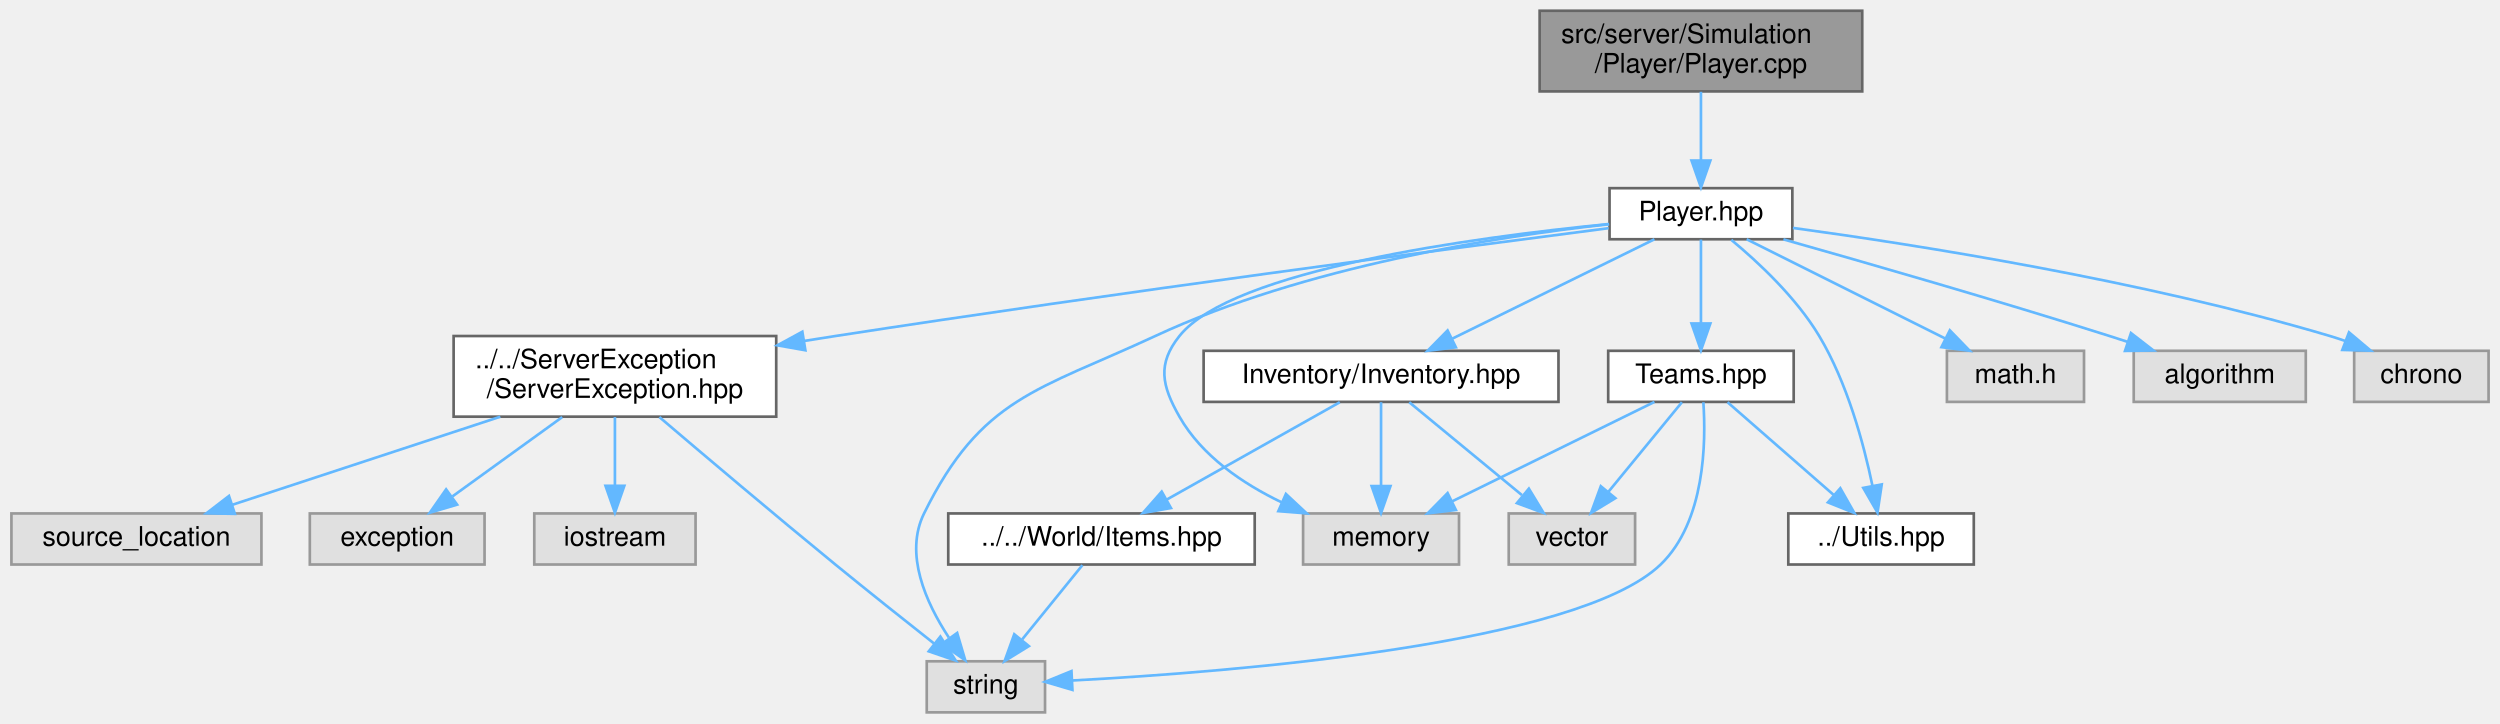
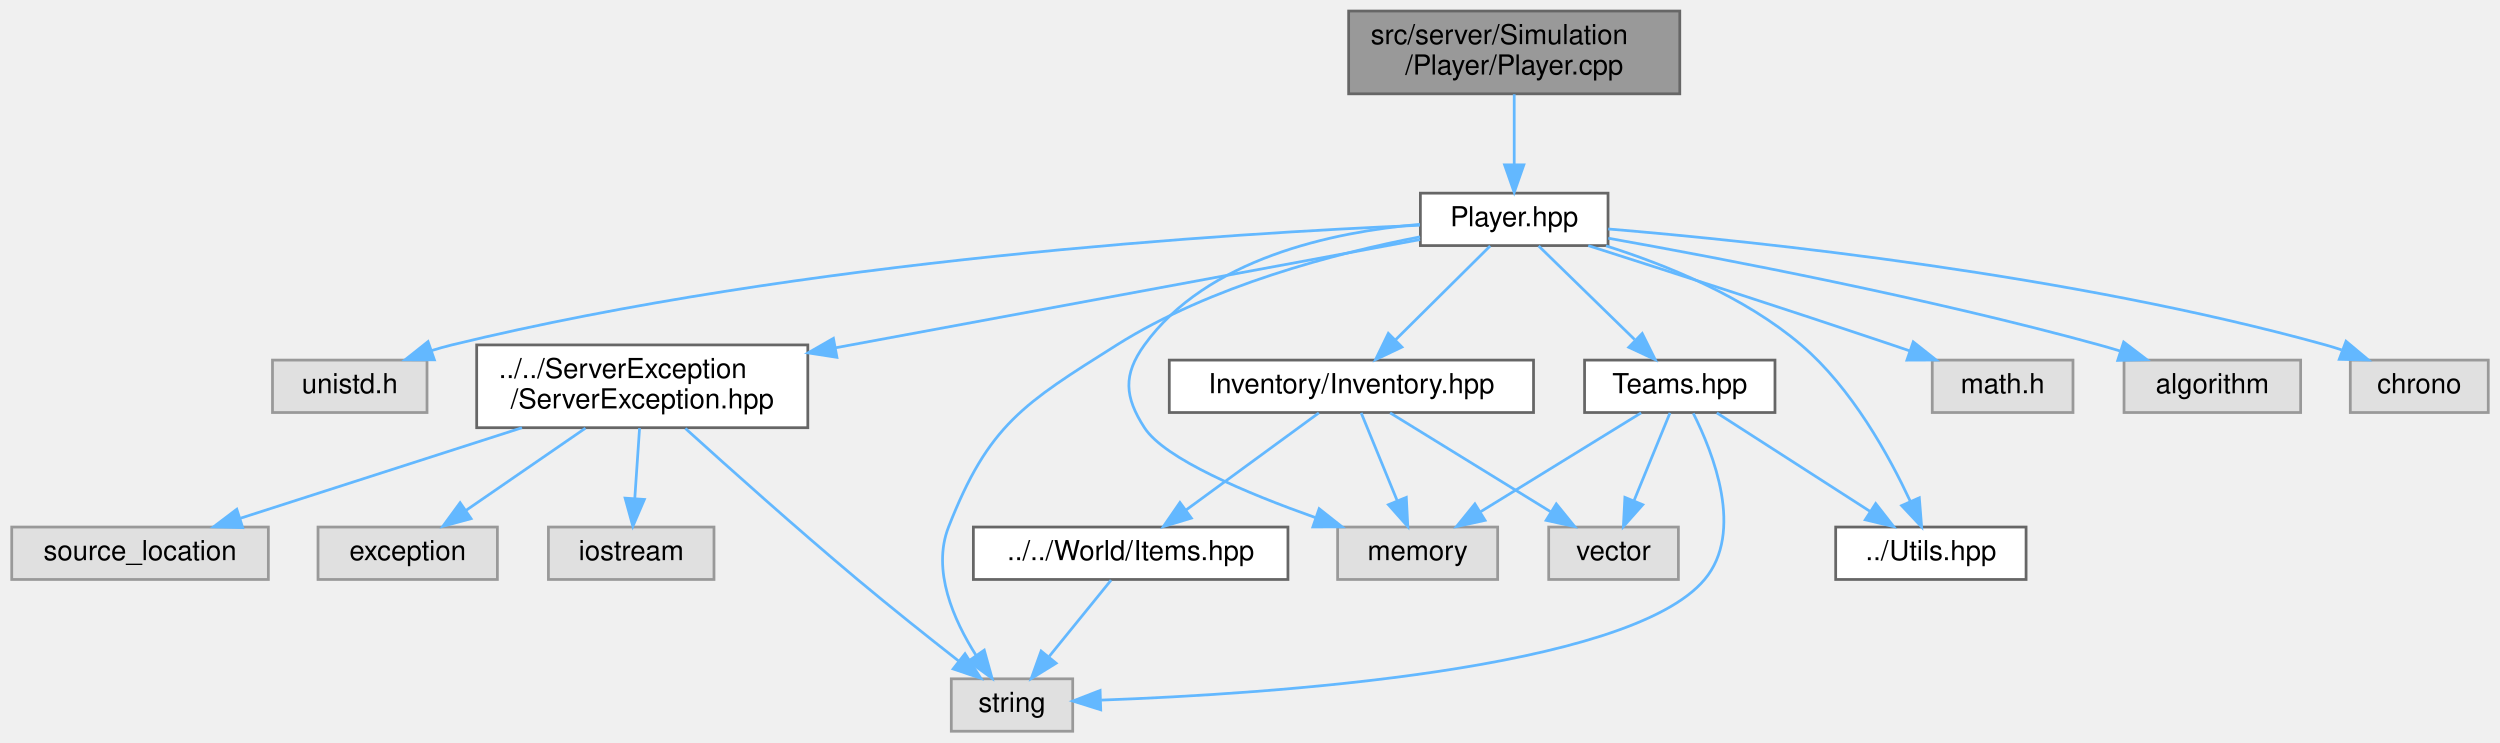
- <svg xmlns="http://www.w3.org/2000/svg" xmlns:xlink="http://www.w3.org/1999/xlink" width="930pt" height="269pt" viewBox="0.00 0.00 929.50 269.00">
+ <svg xmlns="http://www.w3.org/2000/svg" xmlns:xlink="http://www.w3.org/1999/xlink" width="906pt" height="269pt" viewBox="0.00 0.00 905.50 269.00">
  <g id="graph0" class="graph" transform="scale(1 1) rotate(0) translate(4 265)">
    <g id="Node000001" class="node">
      <g id="a_Node000001">
        <a xlink:title=" ">
-           <polygon fill="#999999" stroke="#666666" points="688.5,-261 568.5,-261 568.5,-231 688.5,-231 688.5,-261" />
-           <text text-anchor="start" x="576.5" y="-249" font-family="Helvetica,sans-Serif" font-size="10.00">src/server/Simulation</text>
-           <text text-anchor="middle" x="628.5" y="-238" font-family="Helvetica,sans-Serif" font-size="10.00">/Player/Player.cpp</text>
+           <polygon fill="#999999" stroke="#666666" points="604.5,-261 484.5,-261 484.5,-231 604.5,-231 604.5,-261" />
+           <text text-anchor="start" x="492.5" y="-249" font-family="Helvetica,sans-Serif" font-size="10.00">src/server/Simulation</text>
+           <text text-anchor="middle" x="544.5" y="-238" font-family="Helvetica,sans-Serif" font-size="10.00">/Player/Player.cpp</text>
        </a>
      </g>
    </g>
    <g id="Node000002" class="node">
      <g id="a_Node000002">
        <a xlink:href="Player_8hpp.html" target="_top" xlink:title=" ">
-           <polygon fill="white" stroke="#666666" points="662.5,-195 594.5,-195 594.5,-176 662.5,-176 662.5,-195" />
-           <text text-anchor="middle" x="628.5" y="-183" font-family="Helvetica,sans-Serif" font-size="10.00">Player.hpp</text>
+           <polygon fill="white" stroke="#666666" points="578.5,-195 510.5,-195 510.5,-176 578.5,-176 578.5,-195" />
+           <text text-anchor="middle" x="544.5" y="-183" font-family="Helvetica,sans-Serif" font-size="10.00">Player.hpp</text>
        </a>
      </g>
    </g>
    <g id="edge1_Node000001_Node000002" class="edge">
      <g id="a_edge1_Node000001_Node000002">
        <a xlink:title=" ">
-           <path fill="none" stroke="#63b8ff" d="M628.5,-230.84C628.5,-223.21 628.5,-213.7 628.5,-205.45" />
-           <polygon fill="#63b8ff" stroke="#63b8ff" points="632,-205.27 628.5,-195.27 625,-205.27 632,-205.27" />
+           <path fill="none" stroke="#63b8ff" d="M544.5,-230.84C544.5,-223.21 544.5,-213.7 544.5,-205.45" />
+           <polygon fill="#63b8ff" stroke="#63b8ff" points="548,-205.27 544.5,-195.27 541,-205.27 548,-205.27" />
        </a>
      </g>
    </g>
    <g id="Node000003" class="node">
      <g id="a_Node000003">
        <a xlink:title=" ">
+           <polygon fill="#e0e0e0" stroke="#999999" points="150.5,-134.5 94.5,-134.5 94.5,-115.5 150.5,-115.5 150.5,-134.5" />
+           <text text-anchor="middle" x="122.5" y="-122.5" font-family="Helvetica,sans-Serif" font-size="10.00">unistd.h</text>
+         </a>
+       </g>
+     </g>
+     <g id="edge2_Node000002_Node000003" class="edge">
+       <g id="a_edge2_Node000002_Node000003">
+         <a xlink:title=" ">
+           <path fill="none" stroke="#63b8ff" d="M510.27,-183.37C442.44,-180.51 286.5,-170.87 159.5,-140 157.05,-139.4 154.54,-138.69 152.03,-137.91" />
+           <polygon fill="#63b8ff" stroke="#63b8ff" points="153.17,-134.59 142.57,-134.62 150.87,-141.21 153.17,-134.59" />
+         </a>
+       </g>
+     </g>
+     <g id="Node000004" class="node">
+       <g id="a_Node000004">
+         <a xlink:title=" ">
          <polygon fill="#e0e0e0" stroke="#999999" points="384.5,-19 340.5,-19 340.5,0 384.5,0 384.5,-19" />
          <text text-anchor="middle" x="362.5" y="-7" font-family="Helvetica,sans-Serif" font-size="10.00">string</text>
        </a>
      </g>
    </g>
-     <g id="edge2_Node000002_Node000003" class="edge">
-       <g id="a_edge2_Node000002_Node000003">
-         <a xlink:title=" ">
-           <path fill="none" stroke="#63b8ff" d="M594.36,-181.6C552.81,-177.06 481.28,-165.93 425.5,-140 381.81,-119.69 360.81,-117.21 339.5,-74 332.07,-58.94 340.16,-40.85 348.72,-27.84" />
-           <polygon fill="#63b8ff" stroke="#63b8ff" points="351.81,-29.54 354.82,-19.38 346.14,-25.44 351.81,-29.54" />
-         </a>
-       </g>
-     </g>
-     <g id="Node000004" class="node">
-       <g id="a_Node000004">
-         <a xlink:title=" ">
-           <polygon fill="#e0e0e0" stroke="#999999" points="771,-134.5 720,-134.5 720,-115.5 771,-115.5 771,-134.5" />
-           <text text-anchor="middle" x="745.5" y="-122.5" font-family="Helvetica,sans-Serif" font-size="10.00">math.h</text>
-         </a>
-       </g>
-     </g>
    <g id="edge3_Node000002_Node000004" class="edge">
      <g id="a_edge3_Node000002_Node000004">
        <a xlink:title=" ">
-           <path fill="none" stroke="#63b8ff" d="M645.51,-175.99C664.92,-166.29 696.89,-150.31 719.44,-139.03" />
-           <polygon fill="#63b8ff" stroke="#63b8ff" points="721.09,-142.12 728.47,-134.52 717.96,-135.86 721.09,-142.12" />
+           <path fill="none" stroke="#63b8ff" d="M510.37,-179.17C479.78,-173.22 434.59,-161.48 400.5,-140 366.71,-118.71 354.06,-111.2 339.5,-74 333.38,-58.36 341.31,-40.34 349.48,-27.5" />
+           <polygon fill="#63b8ff" stroke="#63b8ff" points="352.44,-29.39 355.28,-19.18 346.69,-25.39 352.44,-29.39" />
        </a>
      </g>
    </g>
    <g id="Node000005" class="node">
      <g id="a_Node000005">
        <a xlink:title=" ">
-           <polygon fill="#e0e0e0" stroke="#999999" points="853.5,-134.5 789.5,-134.5 789.5,-115.5 853.5,-115.5 853.5,-134.5" />
-           <text text-anchor="middle" x="821.5" y="-122.5" font-family="Helvetica,sans-Serif" font-size="10.00">algorithm</text>
+           <polygon fill="#e0e0e0" stroke="#999999" points="747,-134.5 696,-134.5 696,-115.5 747,-115.5 747,-134.5" />
+           <text text-anchor="middle" x="721.5" y="-122.5" font-family="Helvetica,sans-Serif" font-size="10.00">math.h</text>
        </a>
      </g>
    </g>
    <g id="edge4_Node000002_Node000005" class="edge">
      <g id="a_edge4_Node000002_Node000005">
        <a xlink:title=" ">
-           <path fill="none" stroke="#63b8ff" d="M659.19,-175.95C689.98,-167.26 738.69,-153.25 780.5,-140 782.66,-139.32 784.87,-138.6 787.1,-137.87" />
-           <polygon fill="#63b8ff" stroke="#63b8ff" points="788.47,-141.1 796.84,-134.62 786.25,-134.46 788.47,-141.1" />
+           <path fill="none" stroke="#63b8ff" d="M571.34,-175.98C599,-167.15 643.35,-152.87 681.5,-140 683.6,-139.29 685.75,-138.56 687.92,-137.81" />
+           <polygon fill="#63b8ff" stroke="#63b8ff" points="689.11,-141.11 697.42,-134.53 686.82,-134.49 689.11,-141.11" />
        </a>
      </g>
    </g>
    <g id="Node000006" class="node">
      <g id="a_Node000006">
        <a xlink:title=" ">
-           <polygon fill="#e0e0e0" stroke="#999999" points="921.5,-134.5 871.5,-134.5 871.5,-115.5 921.5,-115.5 921.5,-134.5" />
-           <text text-anchor="middle" x="896.5" y="-122.5" font-family="Helvetica,sans-Serif" font-size="10.00">chrono</text>
+           <polygon fill="#e0e0e0" stroke="#999999" points="829.5,-134.5 765.5,-134.5 765.5,-115.5 829.5,-115.5 829.5,-134.5" />
+           <text text-anchor="middle" x="797.5" y="-122.5" font-family="Helvetica,sans-Serif" font-size="10.00">algorithm</text>
        </a>
      </g>
    </g>
    <g id="edge5_Node000002_Node000006" class="edge">
      <g id="a_edge5_Node000002_Node000006">
        <a xlink:title=" ">
-           <path fill="none" stroke="#63b8ff" d="M662.73,-180.21C708.78,-173.93 792.94,-160.7 862.5,-140 864.38,-139.44 866.3,-138.81 868.22,-138.14" />
-           <polygon fill="#63b8ff" stroke="#63b8ff" points="869.58,-141.37 877.68,-134.54 867.09,-134.83 869.58,-141.37" />
+           <path fill="none" stroke="#63b8ff" d="M578.59,-178.67C620.73,-171.16 694.49,-157.03 756.5,-140 758.98,-139.32 761.52,-138.57 764.07,-137.79" />
+           <polygon fill="#63b8ff" stroke="#63b8ff" points="765.37,-141.05 773.8,-134.64 763.21,-134.39 765.37,-141.05" />
        </a>
      </g>
    </g>
    <g id="Node000007" class="node">
      <g id="a_Node000007">
        <a xlink:title=" ">
+           <polygon fill="#e0e0e0" stroke="#999999" points="897.5,-134.5 847.5,-134.5 847.5,-115.5 897.5,-115.5 897.5,-134.5" />
+           <text text-anchor="middle" x="872.5" y="-122.5" font-family="Helvetica,sans-Serif" font-size="10.00">chrono</text>
+         </a>
+       </g>
+     </g>
+     <g id="edge6_Node000002_Node000007" class="edge">
+       <g id="a_edge6_Node000002_Node000007">
+         <a xlink:title=" ">
+           <path fill="none" stroke="#63b8ff" d="M578.56,-182.02C633.91,-177.39 746.47,-165.51 838.5,-140 840.44,-139.46 842.41,-138.85 844.39,-138.18" />
+           <polygon fill="#63b8ff" stroke="#63b8ff" points="845.95,-141.33 854.08,-134.53 843.49,-134.78 845.95,-141.33" />
+         </a>
+       </g>
+     </g>
+     <g id="Node000008" class="node">
+       <g id="a_Node000008">
+         <a xlink:title=" ">
          <polygon fill="#e0e0e0" stroke="#999999" points="538.5,-74 480.5,-74 480.5,-55 538.5,-55 538.5,-74" />
          <text text-anchor="middle" x="509.5" y="-62" font-family="Helvetica,sans-Serif" font-size="10.00">memory</text>
        </a>
      </g>
    </g>
-     <g id="edge6_Node000002_Node000007" class="edge">
-       <g id="a_edge6_Node000002_Node000007">
-         <a xlink:title=" ">
-           <path fill="none" stroke="#63b8ff" d="M594.15,-181.66C543.88,-176.71 454.09,-164.6 434.5,-140 426.19,-129.57 427.9,-121.59 434.5,-110 442.8,-95.43 457.95,-85.14 472.48,-78.15" />
-           <polygon fill="#63b8ff" stroke="#63b8ff" points="474.11,-81.25 481.85,-74.02 471.29,-74.85 474.11,-81.25" />
-         </a>
-       </g>
-     </g>
-     <g id="Node000008" class="node">
-       <g id="a_Node000008">
-         <a xlink:href="ServerException_8hpp.html" target="_top" xlink:title=" ">
-           <polygon fill="white" stroke="#666666" points="284.5,-140 164.5,-140 164.5,-110 284.5,-110 284.5,-140" />
-           <text text-anchor="start" x="172.5" y="-128" font-family="Helvetica,sans-Serif" font-size="10.00">../../ServerException</text>
-           <text text-anchor="middle" x="224.5" y="-117" font-family="Helvetica,sans-Serif" font-size="10.00">/ServerException.hpp</text>
-         </a>
-       </g>
-     </g>
    <g id="edge7_Node000002_Node000008" class="edge">
      <g id="a_edge7_Node000002_Node000008">
        <a xlink:title=" ">
-           <path fill="none" stroke="#63b8ff" d="M594.14,-180.12C535.2,-172.51 411.07,-156.15 306.5,-140 302.68,-139.41 298.75,-138.79 294.79,-138.15" />
-           <polygon fill="#63b8ff" stroke="#63b8ff" points="295.35,-134.7 284.92,-136.54 294.22,-141.6 295.35,-134.7" />
-         </a>
-       </g>
-     </g>
-     <g id="Node000012" class="node">
-       <g id="a_Node000012">
+           <path fill="none" stroke="#63b8ff" d="M510.29,-183.71C478.61,-180.94 433.09,-171.31 410.5,-140 402.7,-129.19 403.26,-121.2 410.5,-110 417.77,-98.76 447.49,-86.28 472.48,-77.41" />
+           <polygon fill="#63b8ff" stroke="#63b8ff" points="473.81,-80.65 482.12,-74.07 471.53,-74.03 473.81,-80.65" />
+         </a>
+       </g>
+     </g>
+     <g id="Node000009" class="node">
+       <g id="a_Node000009">
+         <a xlink:href="ServerException_8hpp.html" target="_top" xlink:title=" ">
+           <polygon fill="white" stroke="#666666" points="288.5,-140 168.5,-140 168.5,-110 288.5,-110 288.5,-140" />
+           <text text-anchor="start" x="176.5" y="-128" font-family="Helvetica,sans-Serif" font-size="10.00">../../ServerException</text>
+           <text text-anchor="middle" x="228.5" y="-117" font-family="Helvetica,sans-Serif" font-size="10.00">/ServerException.hpp</text>
+         </a>
+       </g>
+     </g>
+     <g id="edge8_Node000002_Node000009" class="edge">
+       <g id="a_edge8_Node000002_Node000009">
+         <a xlink:title=" ">
+           <path fill="none" stroke="#63b8ff" d="M510.38,-178.18C459.91,-168.84 364.24,-151.13 298.46,-138.95" />
+           <polygon fill="#63b8ff" stroke="#63b8ff" points="299.05,-135.5 288.58,-137.12 297.78,-142.38 299.05,-135.5" />
+         </a>
+       </g>
+     </g>
+     <g id="Node000013" class="node">
+       <g id="a_Node000013">
        <a xlink:href="Inventory_8hpp.html" target="_top" xlink:title=" ">
-           <polygon fill="white" stroke="#666666" points="575.5,-134.5 443.5,-134.5 443.5,-115.5 575.5,-115.5 575.5,-134.5" />
-           <text text-anchor="middle" x="509.5" y="-122.5" font-family="Helvetica,sans-Serif" font-size="10.00">Inventory/Inventory.hpp</text>
-         </a>
-       </g>
-     </g>
-     <g id="edge12_Node000002_Node000012" class="edge">
-       <g id="a_edge12_Node000002_Node000012">
-         <a xlink:title=" ">
-           <path fill="none" stroke="#63b8ff" d="M611.2,-175.99C591.45,-166.29 558.95,-150.31 536.01,-139.03" />
-           <polygon fill="#63b8ff" stroke="#63b8ff" points="537.34,-135.79 526.82,-134.52 534.25,-142.07 537.34,-135.79" />
-         </a>
-       </g>
-     </g>
-     <g id="Node000015" class="node">
-       <g id="a_Node000015">
-         <a xlink:href="Teams_8hpp.html" target="_top" xlink:title=" ">
-           <polygon fill="white" stroke="#666666" points="663,-134.5 594,-134.5 594,-115.5 663,-115.5 663,-134.5" />
-           <text text-anchor="middle" x="628.5" y="-122.5" font-family="Helvetica,sans-Serif" font-size="10.00">Teams.hpp</text>
-         </a>
-       </g>
-     </g>
-     <g id="edge17_Node000002_Node000015" class="edge">
-       <g id="a_edge17_Node000002_Node000015">
-         <a xlink:title=" ">
-           <path fill="none" stroke="#63b8ff" d="M628.5,-175.87C628.5,-167.75 628.5,-155.31 628.5,-144.89" />
-           <polygon fill="#63b8ff" stroke="#63b8ff" points="632,-144.67 628.5,-134.67 625,-144.67 632,-144.67" />
+           <polygon fill="white" stroke="#666666" points="551.5,-134.5 419.5,-134.5 419.5,-115.5 551.5,-115.5 551.5,-134.5" />
+           <text text-anchor="middle" x="485.5" y="-122.5" font-family="Helvetica,sans-Serif" font-size="10.00">Inventory/Inventory.hpp</text>
+         </a>
+       </g>
+     </g>
+     <g id="edge13_Node000002_Node000013" class="edge">
+       <g id="a_edge13_Node000002_Node000013">
+         <a xlink:title=" ">
+           <path fill="none" stroke="#63b8ff" d="M535.79,-175.87C526.82,-166.97 512.62,-152.89 501.59,-141.95" />
+           <polygon fill="#63b8ff" stroke="#63b8ff" points="503.81,-139.22 494.24,-134.67 498.88,-144.19 503.81,-139.22" />
        </a>
      </g>
    </g>
    <g id="Node000016" class="node">
      <g id="a_Node000016">
+         <a xlink:href="Teams_8hpp.html" target="_top" xlink:title=" ">
+           <polygon fill="white" stroke="#666666" points="639,-134.5 570,-134.5 570,-115.5 639,-115.5 639,-134.5" />
+           <text text-anchor="middle" x="604.5" y="-122.5" font-family="Helvetica,sans-Serif" font-size="10.00">Teams.hpp</text>
+         </a>
+       </g>
+     </g>
+     <g id="edge18_Node000002_Node000016" class="edge">
+       <g id="a_edge18_Node000002_Node000016">
+         <a xlink:title=" ">
+           <path fill="none" stroke="#63b8ff" d="M553.35,-175.87C562.48,-166.97 576.92,-152.89 588.14,-141.95" />
+           <polygon fill="#63b8ff" stroke="#63b8ff" points="590.89,-144.15 595.61,-134.67 586.01,-139.14 590.89,-144.15" />
+         </a>
+       </g>
+     </g>
+     <g id="Node000017" class="node">
+       <g id="a_Node000017">
        <a xlink:href="Utils_8hpp.html" target="_top" xlink:title=" ">
          <polygon fill="white" stroke="#666666" points="730,-74 661,-74 661,-55 730,-55 730,-74" />
          <text text-anchor="middle" x="695.5" y="-62" font-family="Helvetica,sans-Serif" font-size="10.00">../Utils.hpp</text>
        </a>
      </g>
    </g>
-     <g id="edge22_Node000002_Node000016" class="edge">
-       <g id="a_edge22_Node000002_Node000016">
-         <a xlink:title=" ">
-           <path fill="none" stroke="#63b8ff" d="M639.79,-175.77C649.73,-167.54 663.9,-154.35 672.5,-140 682.91,-122.62 689.01,-100.1 692.28,-84.38" />
-           <polygon fill="#63b8ff" stroke="#63b8ff" points="695.76,-84.8 694.18,-74.32 688.89,-83.5 695.76,-84.8" />
-         </a>
-       </g>
-     </g>
-     <g id="edge10_Node000008_Node000003" class="edge">
-       <g id="a_edge10_Node000008_Node000003">
-         <a xlink:title=" ">
-           <path fill="none" stroke="#63b8ff" d="M241.03,-109.85C257.51,-95.81 283.6,-73.73 306.5,-55 318.64,-45.08 332.42,-34.12 343.28,-25.56" />
-           <polygon fill="#63b8ff" stroke="#63b8ff" points="345.57,-28.21 351.27,-19.27 341.25,-22.7 345.57,-28.21" />
-         </a>
-       </g>
-     </g>
-     <g id="Node000009" class="node">
-       <g id="a_Node000009">
+     <g id="edge23_Node000002_Node000017" class="edge">
+       <g id="a_edge23_Node000002_Node000017">
+         <a xlink:title=" ">
+           <path fill="none" stroke="#63b8ff" d="M577.75,-175.91C599.68,-168.98 628.03,-157.46 648.5,-140 666.81,-124.39 680.37,-99.82 688.1,-83.21" />
+           <polygon fill="#63b8ff" stroke="#63b8ff" points="691.31,-84.6 692.15,-74.04 684.9,-81.77 691.31,-84.6" />
+         </a>
+       </g>
+     </g>
+     <g id="edge11_Node000009_Node000004" class="edge">
+       <g id="a_edge11_Node000009_Node000004">
+         <a xlink:title=" ">
+           <path fill="none" stroke="#63b8ff" d="M244.12,-109.74C259.72,-95.62 284.47,-73.47 306.5,-55 318.51,-44.93 332.3,-33.97 343.18,-25.44" />
+           <polygon fill="#63b8ff" stroke="#63b8ff" points="345.47,-28.1 351.2,-19.19 341.16,-22.58 345.47,-28.1" />
+         </a>
+       </g>
+     </g>
+     <g id="Node000010" class="node">
+       <g id="a_Node000010">
        <a xlink:title=" ">
          <polygon fill="#e0e0e0" stroke="#999999" points="176,-74 111,-74 111,-55 176,-55 176,-74" />
          <text text-anchor="middle" x="143.5" y="-62" font-family="Helvetica,sans-Serif" font-size="10.00">exception</text>
        </a>
      </g>
    </g>
-     <g id="edge8_Node000008_Node000009" class="edge">
-       <g id="a_edge8_Node000008_Node000009">
-         <a xlink:title=" ">
-           <path fill="none" stroke="#63b8ff" d="M204.89,-109.84C192.53,-100.91 176.6,-89.41 164.07,-80.35" />
-           <polygon fill="#63b8ff" stroke="#63b8ff" points="165.79,-77.28 155.64,-74.27 161.7,-82.96 165.79,-77.28" />
-         </a>
-       </g>
-     </g>
-     <g id="Node000010" class="node">
-       <g id="a_Node000010">
+     <g id="edge9_Node000009_Node000010" class="edge">
+       <g id="a_edge9_Node000009_Node000010">
+         <a xlink:title=" ">
+           <path fill="none" stroke="#63b8ff" d="M207.92,-109.84C194.83,-100.83 177.91,-89.18 164.7,-80.09" />
+           <polygon fill="#63b8ff" stroke="#63b8ff" points="166.46,-77.05 156.24,-74.27 162.49,-82.82 166.46,-77.05" />
+         </a>
+       </g>
+     </g>
+     <g id="Node000011" class="node">
+       <g id="a_Node000011">
        <a xlink:title=" ">
          <polygon fill="#e0e0e0" stroke="#999999" points="254.5,-74 194.5,-74 194.5,-55 254.5,-55 254.5,-74" />
          <text text-anchor="middle" x="224.5" y="-62" font-family="Helvetica,sans-Serif" font-size="10.00">iostream</text>
        </a>
      </g>
    </g>
-     <g id="edge9_Node000008_Node000010" class="edge">
-       <g id="a_edge9_Node000008_Node000010">
-         <a xlink:title=" ">
-           <path fill="none" stroke="#63b8ff" d="M224.5,-109.84C224.5,-102.21 224.5,-92.7 224.5,-84.45" />
-           <polygon fill="#63b8ff" stroke="#63b8ff" points="228,-84.27 224.5,-74.27 221,-84.27 228,-84.27" />
-         </a>
-       </g>
-     </g>
-     <g id="Node000011" class="node">
-       <g id="a_Node000011">
+     <g id="edge10_Node000009_Node000011" class="edge">
+       <g id="a_edge10_Node000009_Node000011">
+         <a xlink:title=" ">
+           <path fill="none" stroke="#63b8ff" d="M227.53,-109.84C227.01,-102.21 226.36,-92.7 225.8,-84.45" />
+           <polygon fill="#63b8ff" stroke="#63b8ff" points="229.27,-84 225.1,-74.27 222.29,-84.48 229.27,-84" />
+         </a>
+       </g>
+     </g>
+     <g id="Node000012" class="node">
+       <g id="a_Node000012">
        <a xlink:title=" ">
          <polygon fill="#e0e0e0" stroke="#999999" points="93,-74 0,-74 0,-55 93,-55 93,-74" />
          <text text-anchor="middle" x="46.5" y="-62" font-family="Helvetica,sans-Serif" font-size="10.00">source_location</text>
        </a>
      </g>
    </g>
-     <g id="edge11_Node000008_Node000011" class="edge">
-       <g id="a_edge11_Node000008_Node000011">
-         <a xlink:title=" ">
-           <path fill="none" stroke="#63b8ff" d="M181.86,-109.99C151.41,-99.98 110.91,-86.67 82.17,-77.22" />
-           <polygon fill="#63b8ff" stroke="#63b8ff" points="83.12,-73.85 72.53,-74.05 80.93,-80.5 83.12,-73.85" />
-         </a>
-       </g>
-     </g>
-     <g id="edge14_Node000012_Node000007" class="edge">
-       <g id="a_edge14_Node000012_Node000007">
-         <a xlink:title=" ">
-           <path fill="none" stroke="#63b8ff" d="M509.5,-115.37C509.5,-107.25 509.5,-94.81 509.5,-84.39" />
-           <polygon fill="#63b8ff" stroke="#63b8ff" points="513,-84.17 509.5,-74.17 506,-84.17 513,-84.17" />
-         </a>
-       </g>
-     </g>
-     <g id="Node000013" class="node">
-       <g id="a_Node000013">
+     <g id="edge12_Node000009_Node000012" class="edge">
+       <g id="a_edge12_Node000009_Node000012">
+         <a xlink:title=" ">
+           <path fill="none" stroke="#63b8ff" d="M184.91,-109.99C153.77,-99.98 112.36,-86.67 82.97,-77.22" />
+           <polygon fill="#63b8ff" stroke="#63b8ff" points="83.7,-73.78 73.11,-74.05 81.56,-80.45 83.7,-73.78" />
+         </a>
+       </g>
+     </g>
+     <g id="edge15_Node000013_Node000008" class="edge">
+       <g id="a_edge15_Node000013_Node000008">
+         <a xlink:title=" ">
+           <path fill="none" stroke="#63b8ff" d="M489.04,-115.37C492.44,-107.07 497.69,-94.28 502.02,-83.72" />
+           <polygon fill="#63b8ff" stroke="#63b8ff" points="505.39,-84.75 505.94,-74.17 498.91,-82.09 505.39,-84.75" />
+         </a>
+       </g>
+     </g>
+     <g id="Node000014" class="node">
+       <g id="a_Node000014">
        <a xlink:title=" ">
          <polygon fill="#e0e0e0" stroke="#999999" points="604,-74 557,-74 557,-55 604,-55 604,-74" />
          <text text-anchor="middle" x="580.5" y="-62" font-family="Helvetica,sans-Serif" font-size="10.00">vector</text>
        </a>
      </g>
    </g>
-     <g id="edge13_Node000012_Node000013" class="edge">
-       <g id="a_edge13_Node000012_Node000013">
-         <a xlink:title=" ">
-           <path fill="none" stroke="#63b8ff" d="M519.98,-115.37C530.99,-106.3 548.54,-91.84 561.91,-80.82" />
-           <polygon fill="#63b8ff" stroke="#63b8ff" points="564.49,-83.23 569.98,-74.17 560.04,-77.83 564.49,-83.23" />
-         </a>
-       </g>
-     </g>
-     <g id="Node000014" class="node">
-       <g id="a_Node000014">
+     <g id="edge14_Node000013_Node000014" class="edge">
+       <g id="a_edge14_Node000013_Node000014">
+         <a xlink:title=" ">
+           <path fill="none" stroke="#63b8ff" d="M499.52,-115.37C514.81,-105.95 539.53,-90.73 557.64,-79.58" />
+           <polygon fill="#63b8ff" stroke="#63b8ff" points="559.75,-82.39 566.42,-74.17 556.07,-76.43 559.75,-82.39" />
+         </a>
+       </g>
+     </g>
+     <g id="Node000015" class="node">
+       <g id="a_Node000015">
        <a xlink:href="Items_8hpp.html" target="_top" xlink:title=" ">
          <polygon fill="white" stroke="#666666" points="462.5,-74 348.5,-74 348.5,-55 462.5,-55 462.5,-74" />
          <text text-anchor="middle" x="405.5" y="-62" font-family="Helvetica,sans-Serif" font-size="10.00">../../World/Items.hpp</text>
        </a>
      </g>
    </g>
-     <g id="edge15_Node000012_Node000014" class="edge">
-       <g id="a_edge15_Node000012_Node000014">
-         <a xlink:title=" ">
-           <path fill="none" stroke="#63b8ff" d="M494.15,-115.37C477.18,-105.82 449.6,-90.31 429.71,-79.12" />
-           <polygon fill="#63b8ff" stroke="#63b8ff" points="431.34,-76.02 420.91,-74.17 427.91,-82.12 431.34,-76.02" />
-         </a>
-       </g>
-     </g>
-     <g id="edge16_Node000014_Node000003" class="edge">
-       <g id="a_edge16_Node000014_Node000003">
+     <g id="edge16_Node000013_Node000015" class="edge">
+       <g id="a_edge16_Node000013_Node000015">
+         <a xlink:title=" ">
+           <path fill="none" stroke="#63b8ff" d="M473.7,-115.37C461.05,-106.12 440.76,-91.28 425.59,-80.19" />
+           <polygon fill="#63b8ff" stroke="#63b8ff" points="427.49,-77.24 417.35,-74.17 423.36,-82.9 427.49,-77.24" />
+         </a>
+       </g>
+     </g>
+     <g id="edge17_Node000015_Node000004" class="edge">
+       <g id="a_edge17_Node000015_Node000004">
        <a xlink:title=" ">
          <path fill="none" stroke="#63b8ff" d="M398.4,-54.75C392.33,-47.26 383.41,-36.28 375.99,-27.13" />
          <polygon fill="#63b8ff" stroke="#63b8ff" points="378.49,-24.65 369.47,-19.09 373.05,-29.06 378.49,-24.65" />
        </a>
      </g>
    </g>
-     <g id="edge20_Node000015_Node000003" class="edge">
-       <g id="a_edge20_Node000015_Node000003">
-         <a xlink:title=" ">
-           <path fill="none" stroke="#63b8ff" d="M629.4,-115.36C630.41,-100.7 630.11,-70.98 613.5,-55 582.66,-25.33 455.18,-15.09 394.66,-11.86" />
-           <polygon fill="#63b8ff" stroke="#63b8ff" points="394.69,-8.36 384.52,-11.35 394.34,-15.35 394.69,-8.36" />
-         </a>
-       </g>
-     </g>
-     <g id="edge19_Node000015_Node000007" class="edge">
-       <g id="a_edge19_Node000015_Node000007">
-         <a xlink:title=" ">
-           <path fill="none" stroke="#63b8ff" d="M611.2,-115.49C591.45,-105.79 558.95,-89.81 536.01,-78.53" />
-           <polygon fill="#63b8ff" stroke="#63b8ff" points="537.34,-75.29 526.82,-74.02 534.25,-81.57 537.34,-75.29" />
-         </a>
-       </g>
-     </g>
-     <g id="edge21_Node000015_Node000013" class="edge">
-       <g id="a_edge21_Node000015_Node000013">
-         <a xlink:title=" ">
-           <path fill="none" stroke="#63b8ff" d="M621.42,-115.37C614.26,-106.64 603.01,-92.93 594.11,-82.09" />
-           <polygon fill="#63b8ff" stroke="#63b8ff" points="596.66,-79.68 587.61,-74.17 591.25,-84.12 596.66,-79.68" />
-         </a>
-       </g>
-     </g>
-     <g id="edge18_Node000015_Node000016" class="edge">
-       <g id="a_edge18_Node000015_Node000016">
-         <a xlink:title=" ">
-           <path fill="none" stroke="#63b8ff" d="M638.39,-115.37C648.78,-106.3 665.34,-91.84 677.95,-80.82" />
-           <polygon fill="#63b8ff" stroke="#63b8ff" points="680.34,-83.38 685.57,-74.17 675.74,-78.11 680.34,-83.38" />
+     <g id="edge21_Node000016_Node000004" class="edge">
+       <g id="a_edge21_Node000016_Node000004">
+         <a xlink:title=" ">
+           <path fill="none" stroke="#63b8ff" d="M609.39,-115.21C616.64,-100.84 627.94,-72.22 613.5,-55 585.94,-22.13 456.18,-13.52 394.82,-11.28" />
+           <polygon fill="#63b8ff" stroke="#63b8ff" points="394.65,-7.77 384.54,-10.94 394.42,-14.77 394.65,-7.77" />
+         </a>
+       </g>
+     </g>
+     <g id="edge20_Node000016_Node000008" class="edge">
+       <g id="a_edge20_Node000016_Node000008">
+         <a xlink:title=" ">
+           <path fill="none" stroke="#63b8ff" d="M590.48,-115.37C575.19,-105.95 550.47,-90.73 532.36,-79.58" />
+           <polygon fill="#63b8ff" stroke="#63b8ff" points="533.93,-76.43 523.58,-74.17 530.25,-82.39 533.93,-76.43" />
+         </a>
+       </g>
+     </g>
+     <g id="edge22_Node000016_Node000014" class="edge">
+       <g id="a_edge22_Node000016_Node000014">
+         <a xlink:title=" ">
+           <path fill="none" stroke="#63b8ff" d="M600.96,-115.37C597.56,-107.07 592.31,-94.28 587.98,-83.72" />
+           <polygon fill="#63b8ff" stroke="#63b8ff" points="591.09,-82.09 584.06,-74.17 584.61,-84.75 591.09,-82.09" />
+         </a>
+       </g>
+     </g>
+     <g id="edge19_Node000016_Node000017" class="edge">
+       <g id="a_edge19_Node000016_Node000017">
+         <a xlink:title=" ">
+           <path fill="none" stroke="#63b8ff" d="M617.93,-115.37C632.58,-105.95 656.26,-90.73 673.6,-79.58" />
+           <polygon fill="#63b8ff" stroke="#63b8ff" points="675.5,-82.52 682.02,-74.17 671.71,-76.63 675.5,-82.52" />
        </a>
      </g>
    </g>
  </g>
</svg>
